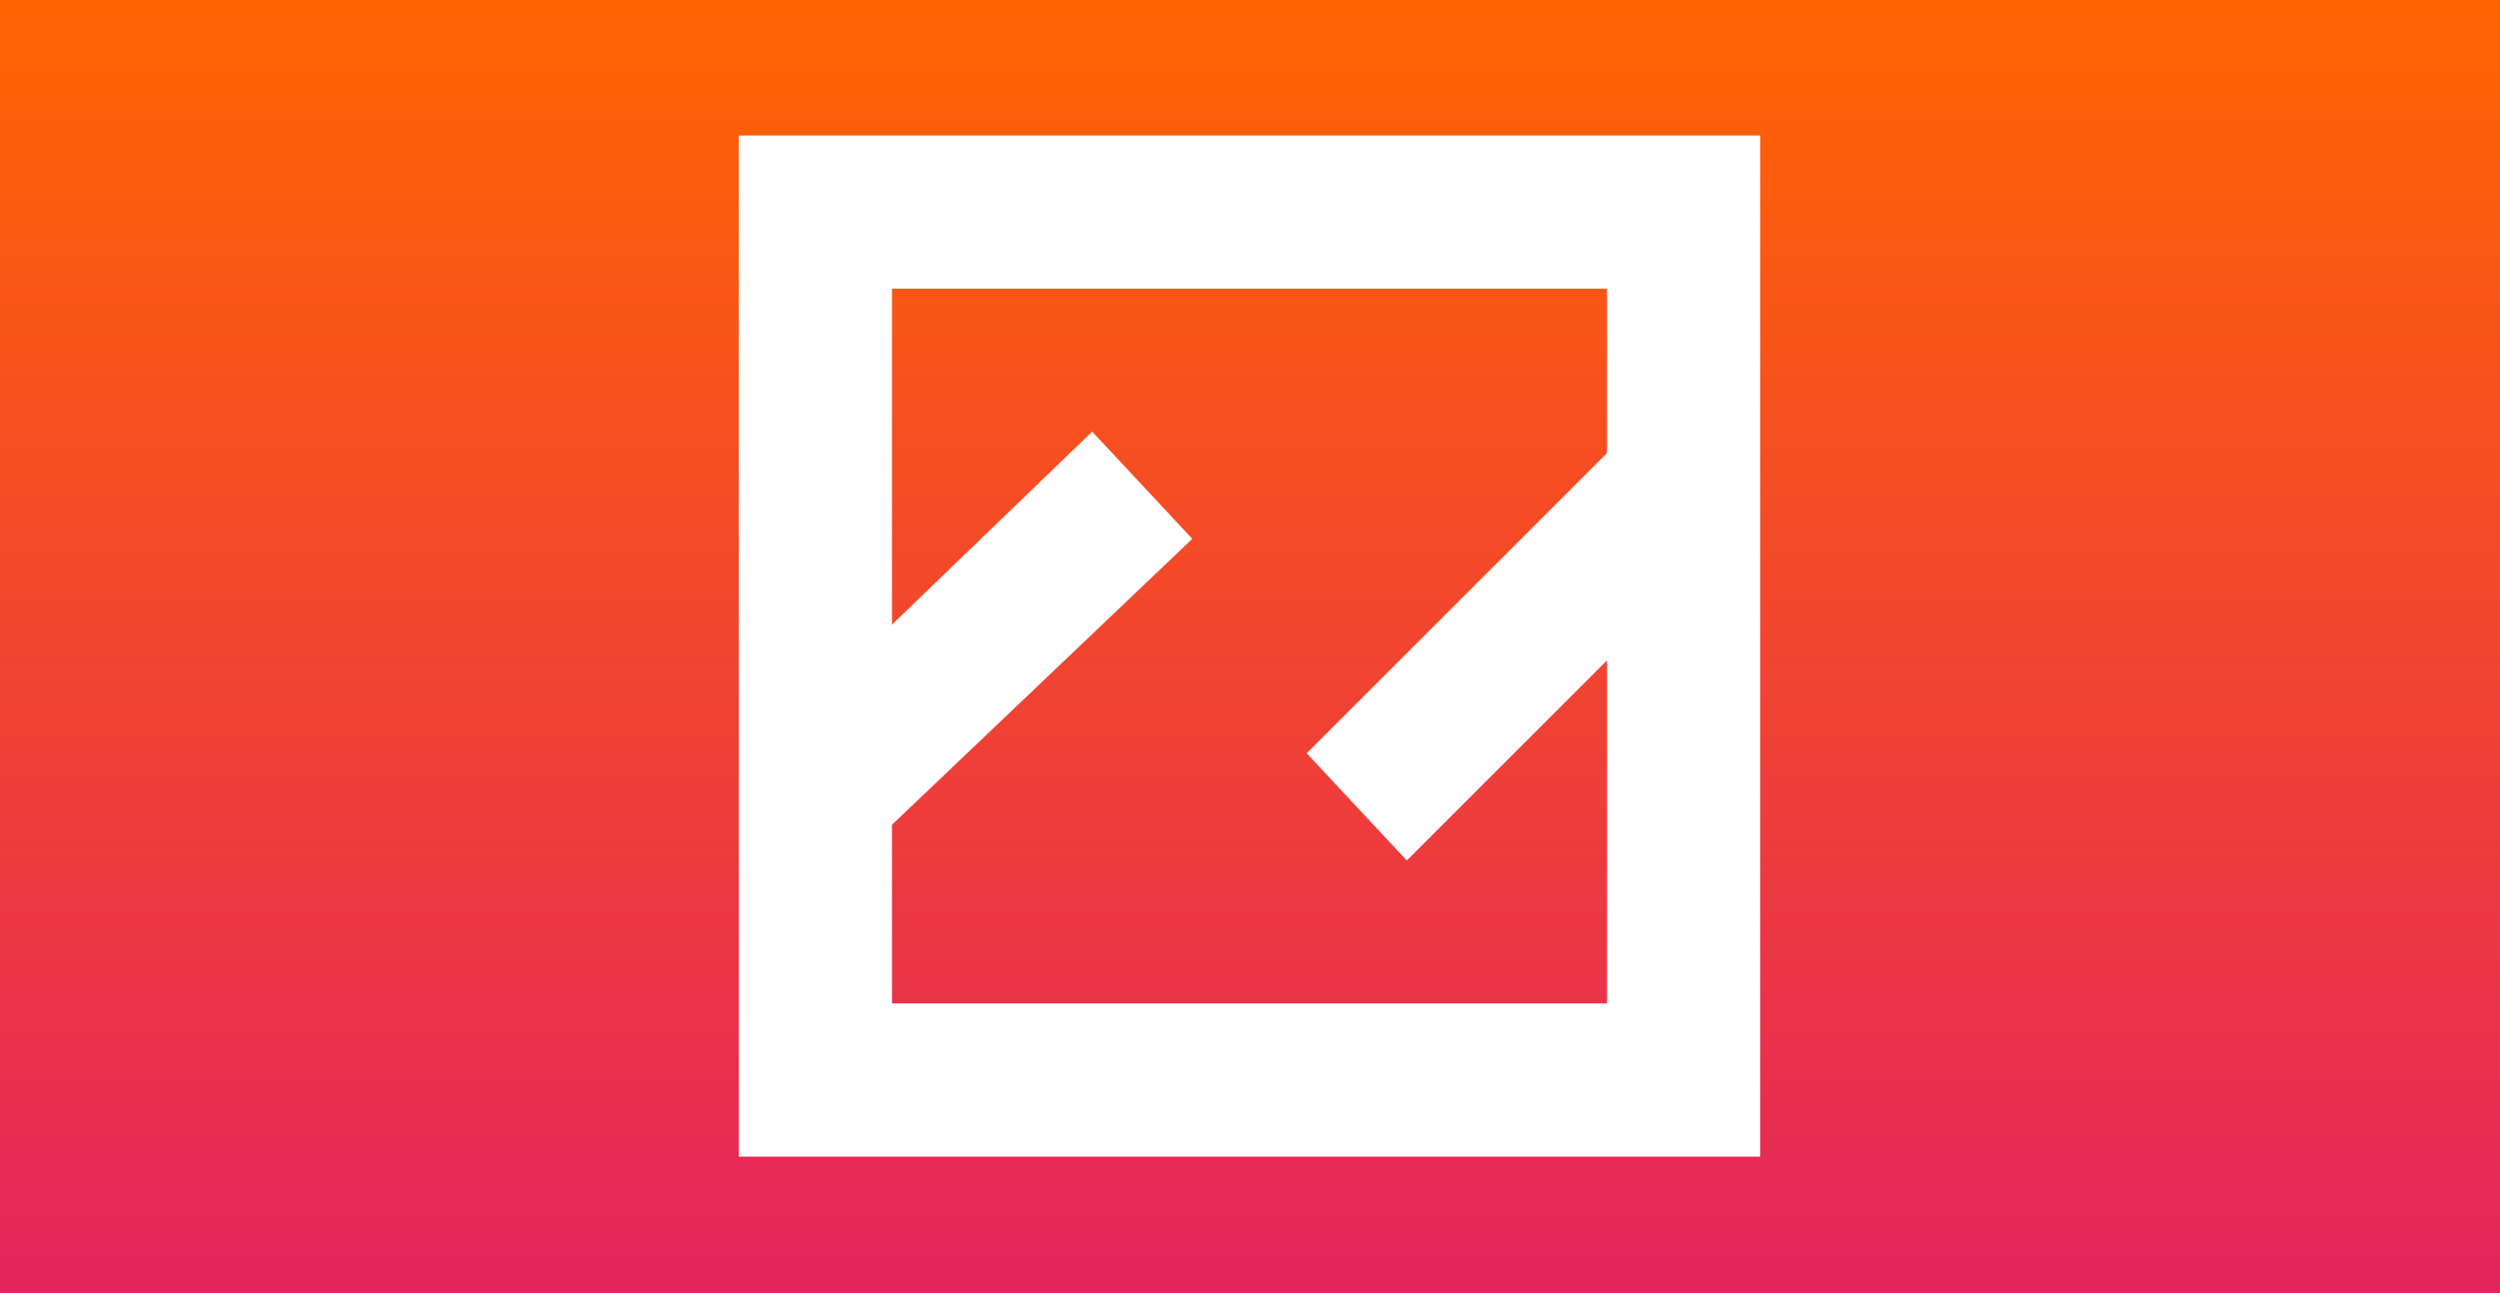
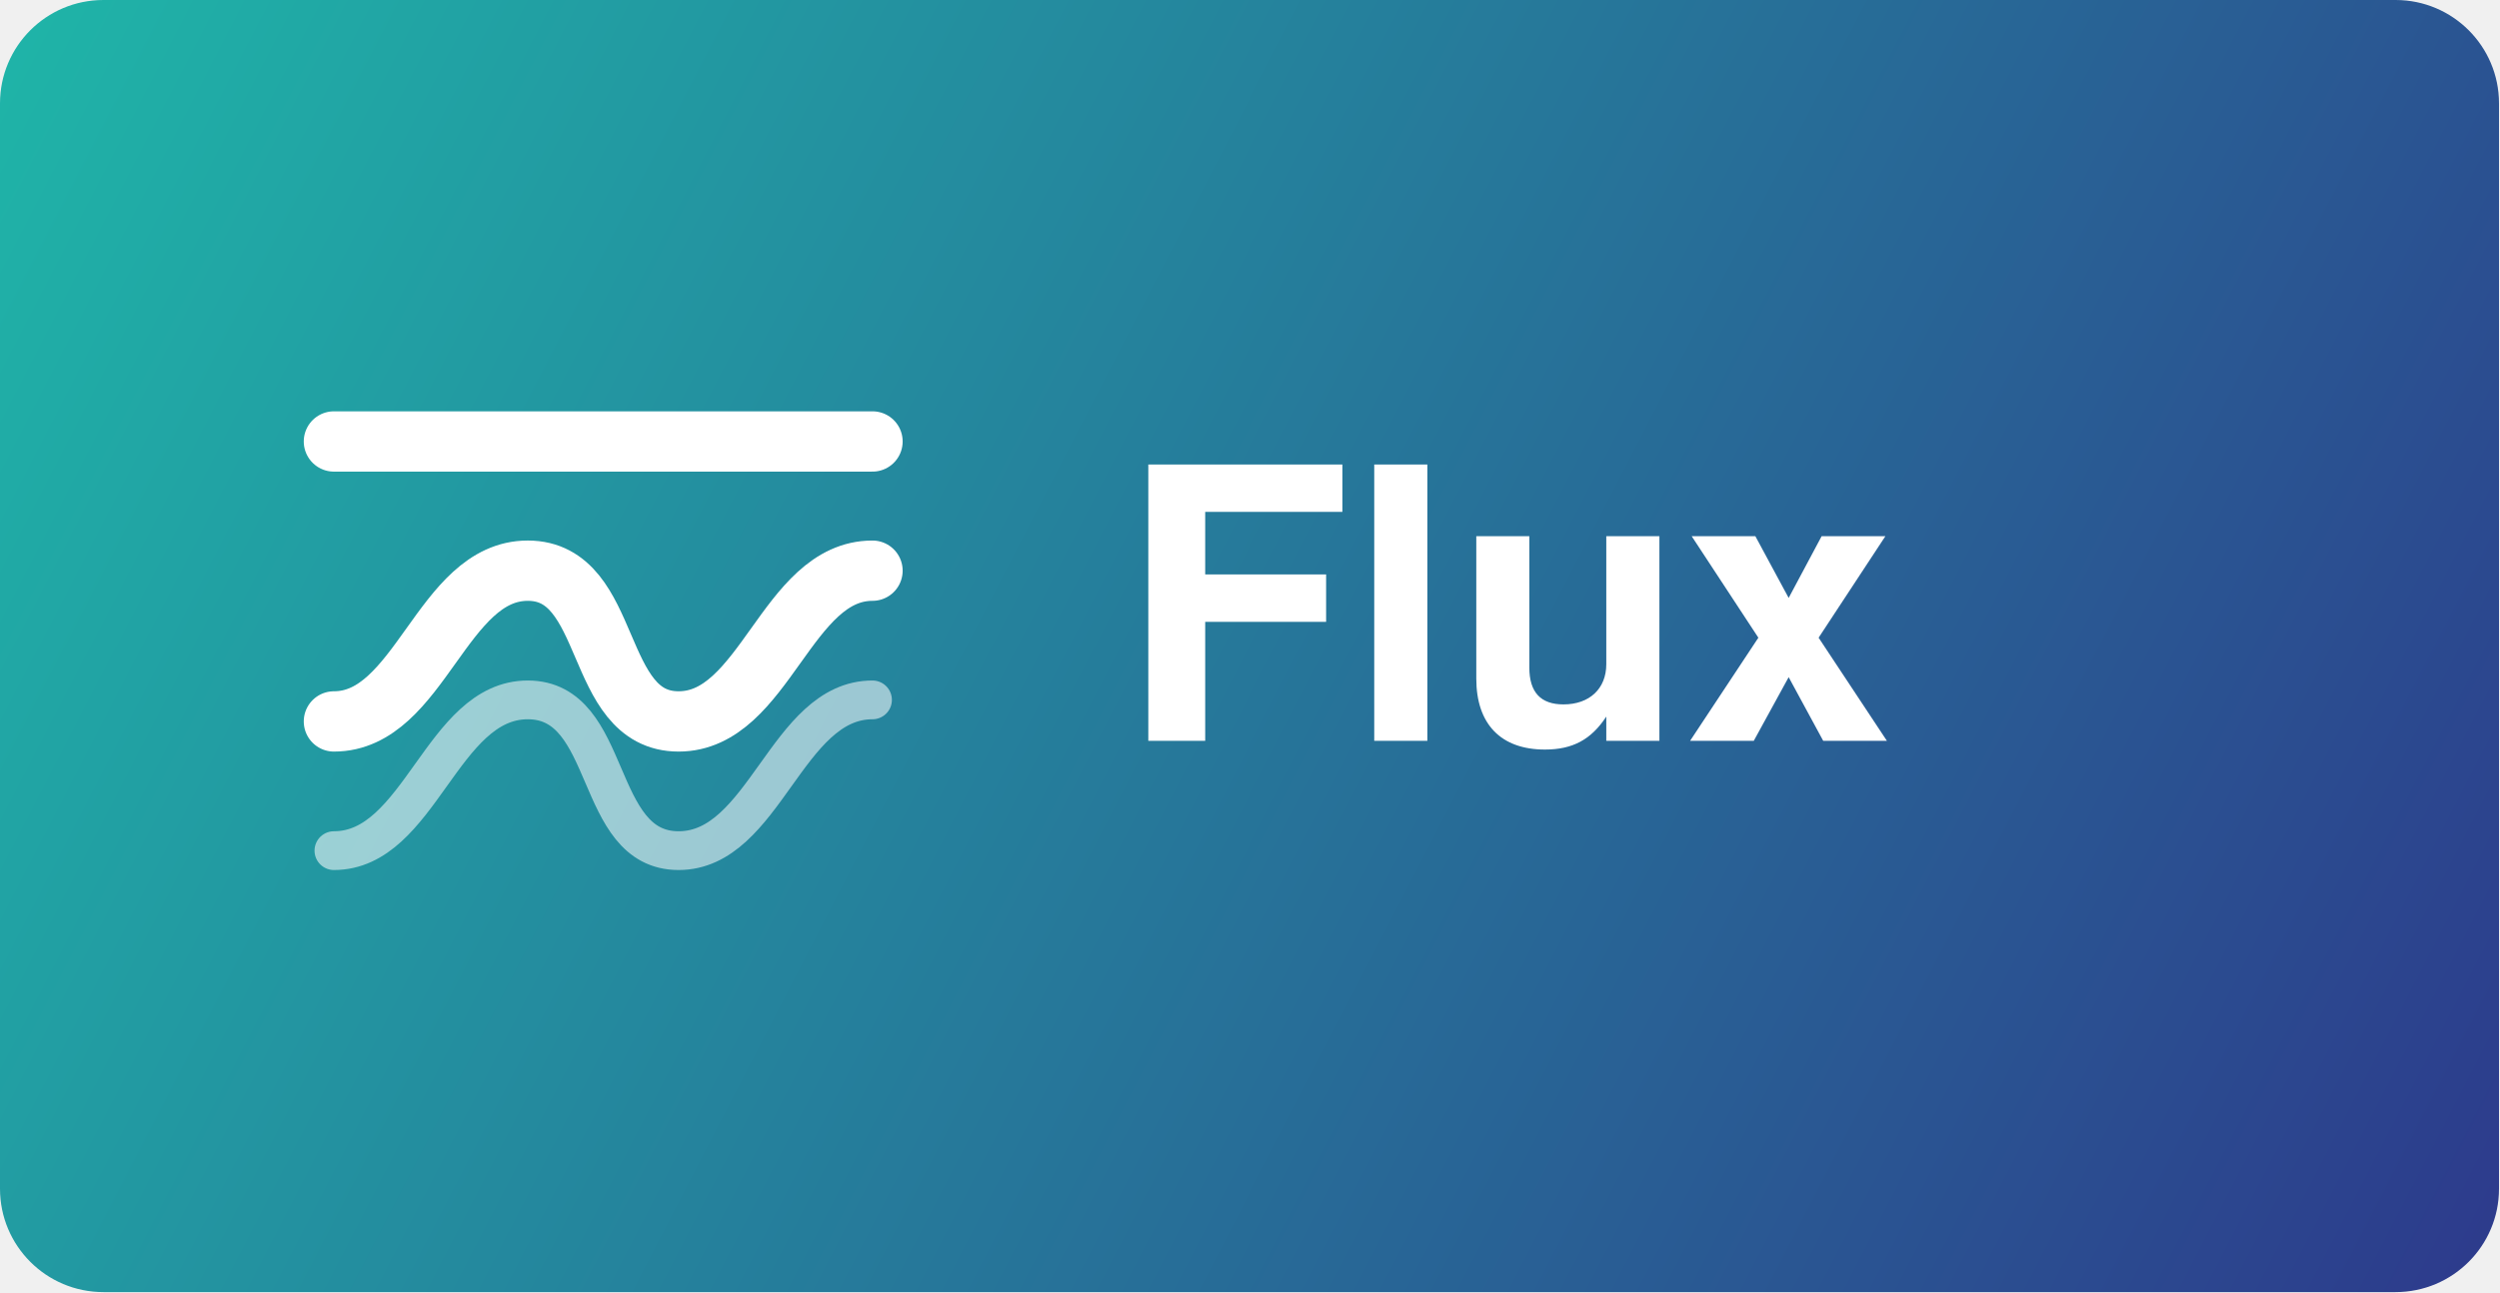
- <svg xmlns="http://www.w3.org/2000/svg" width="580" height="300" viewBox="0 0 153.458 79.375" version="1.1" id="svg8">
-   <defs id="defs2">
-     <linearGradient gradientUnits="userSpaceOnUse" y2="800" x2="400" y1="0" x1="400" id="paint0_linear" gradientTransform="matrix(0.3228028,0,0,0.3228028,178.5986,700.9209)">
-       <stop id="stop4540" stop-color="#FF6600" />
-       <stop id="stop4542" stop-color="#E4245E" offset="1" />
-     </linearGradient>
-     <linearGradient gradientUnits="userSpaceOnUse" y2="800" x2="400" y1="0" x1="400" id="paint0_linear-8" gradientTransform="matrix(1.241618,0,0,0.3826449,-198.0756,679.7993)">
-       <stop id="stop4564" stop-color="#FF6600" />
-       <stop id="stop4566" stop-color="#E4245E" offset="1" />
+ <svg xmlns="http://www.w3.org/2000/svg" width="580" height="300" viewBox="0 0 580 300" fill="none">
+   <rect width="580" height="300" rx="24" fill="url(#flux_splash_bg)" />
+   <g transform="translate(40 50) scale(0.25)">
+     <path d="M150 470C230 470 250 330 330 330C410 330 390 470 470 470C550 470 570 330 650 330" stroke="white" stroke-width="56" stroke-linecap="round" />
+     <path d="M150 590C230 590 250 450 330 450C410 450 390 590 470 590C550 590 570 450 650 450" stroke="white" stroke-opacity="0.55" stroke-width="36" stroke-linecap="round" />
+     <path d="M150 210H650" stroke="white" stroke-width="56" stroke-linecap="round" />
+   </g>
+   <text x="260" y="172" fill="white" font-family="Helvetica, Arial, sans-serif" font-size="88" font-weight="700">Flux</text>
+   <defs>
+     <linearGradient id="flux_splash_bg" x1="0" y1="0" x2="580" y2="300" gradientUnits="userSpaceOnUse">
+       <stop stop-color="#1FB5A8" />
+       <stop offset="1" stop-color="#2D3A8C" />
    </linearGradient>
  </defs>
-   <g id="layer1" transform="translate(0,-217.625)">
-     <g style="fill:none" id="g4558" transform="matrix(0.2645833,0,0,0.2645833,-2.267856,36.95238)">
-       <rect y="679.799" x="-198.076" width="993.294" height="306.116" rx="148.994" id="rect4560" style="fill:url(#paint0_linear-8);stroke-width:0.689" />
-       <path style="clip-rule:evenodd;fill:#ffffff;fill-rule:evenodd;stroke-width:0.474" d="M 417.115,714.313 H 180.027 v 237.088 h 237.088 z m -201.525,35.563 v 78.002 l 46.469,-44.81 23.235,24.894 -69.704,66.385 v 41.49 h 165.962 v -79.662 l -46.469,46.469 -23.235,-24.894 69.704,-69.704 v -38.171 z" id="path4562" />
-     </g>
-   </g>
</svg>
